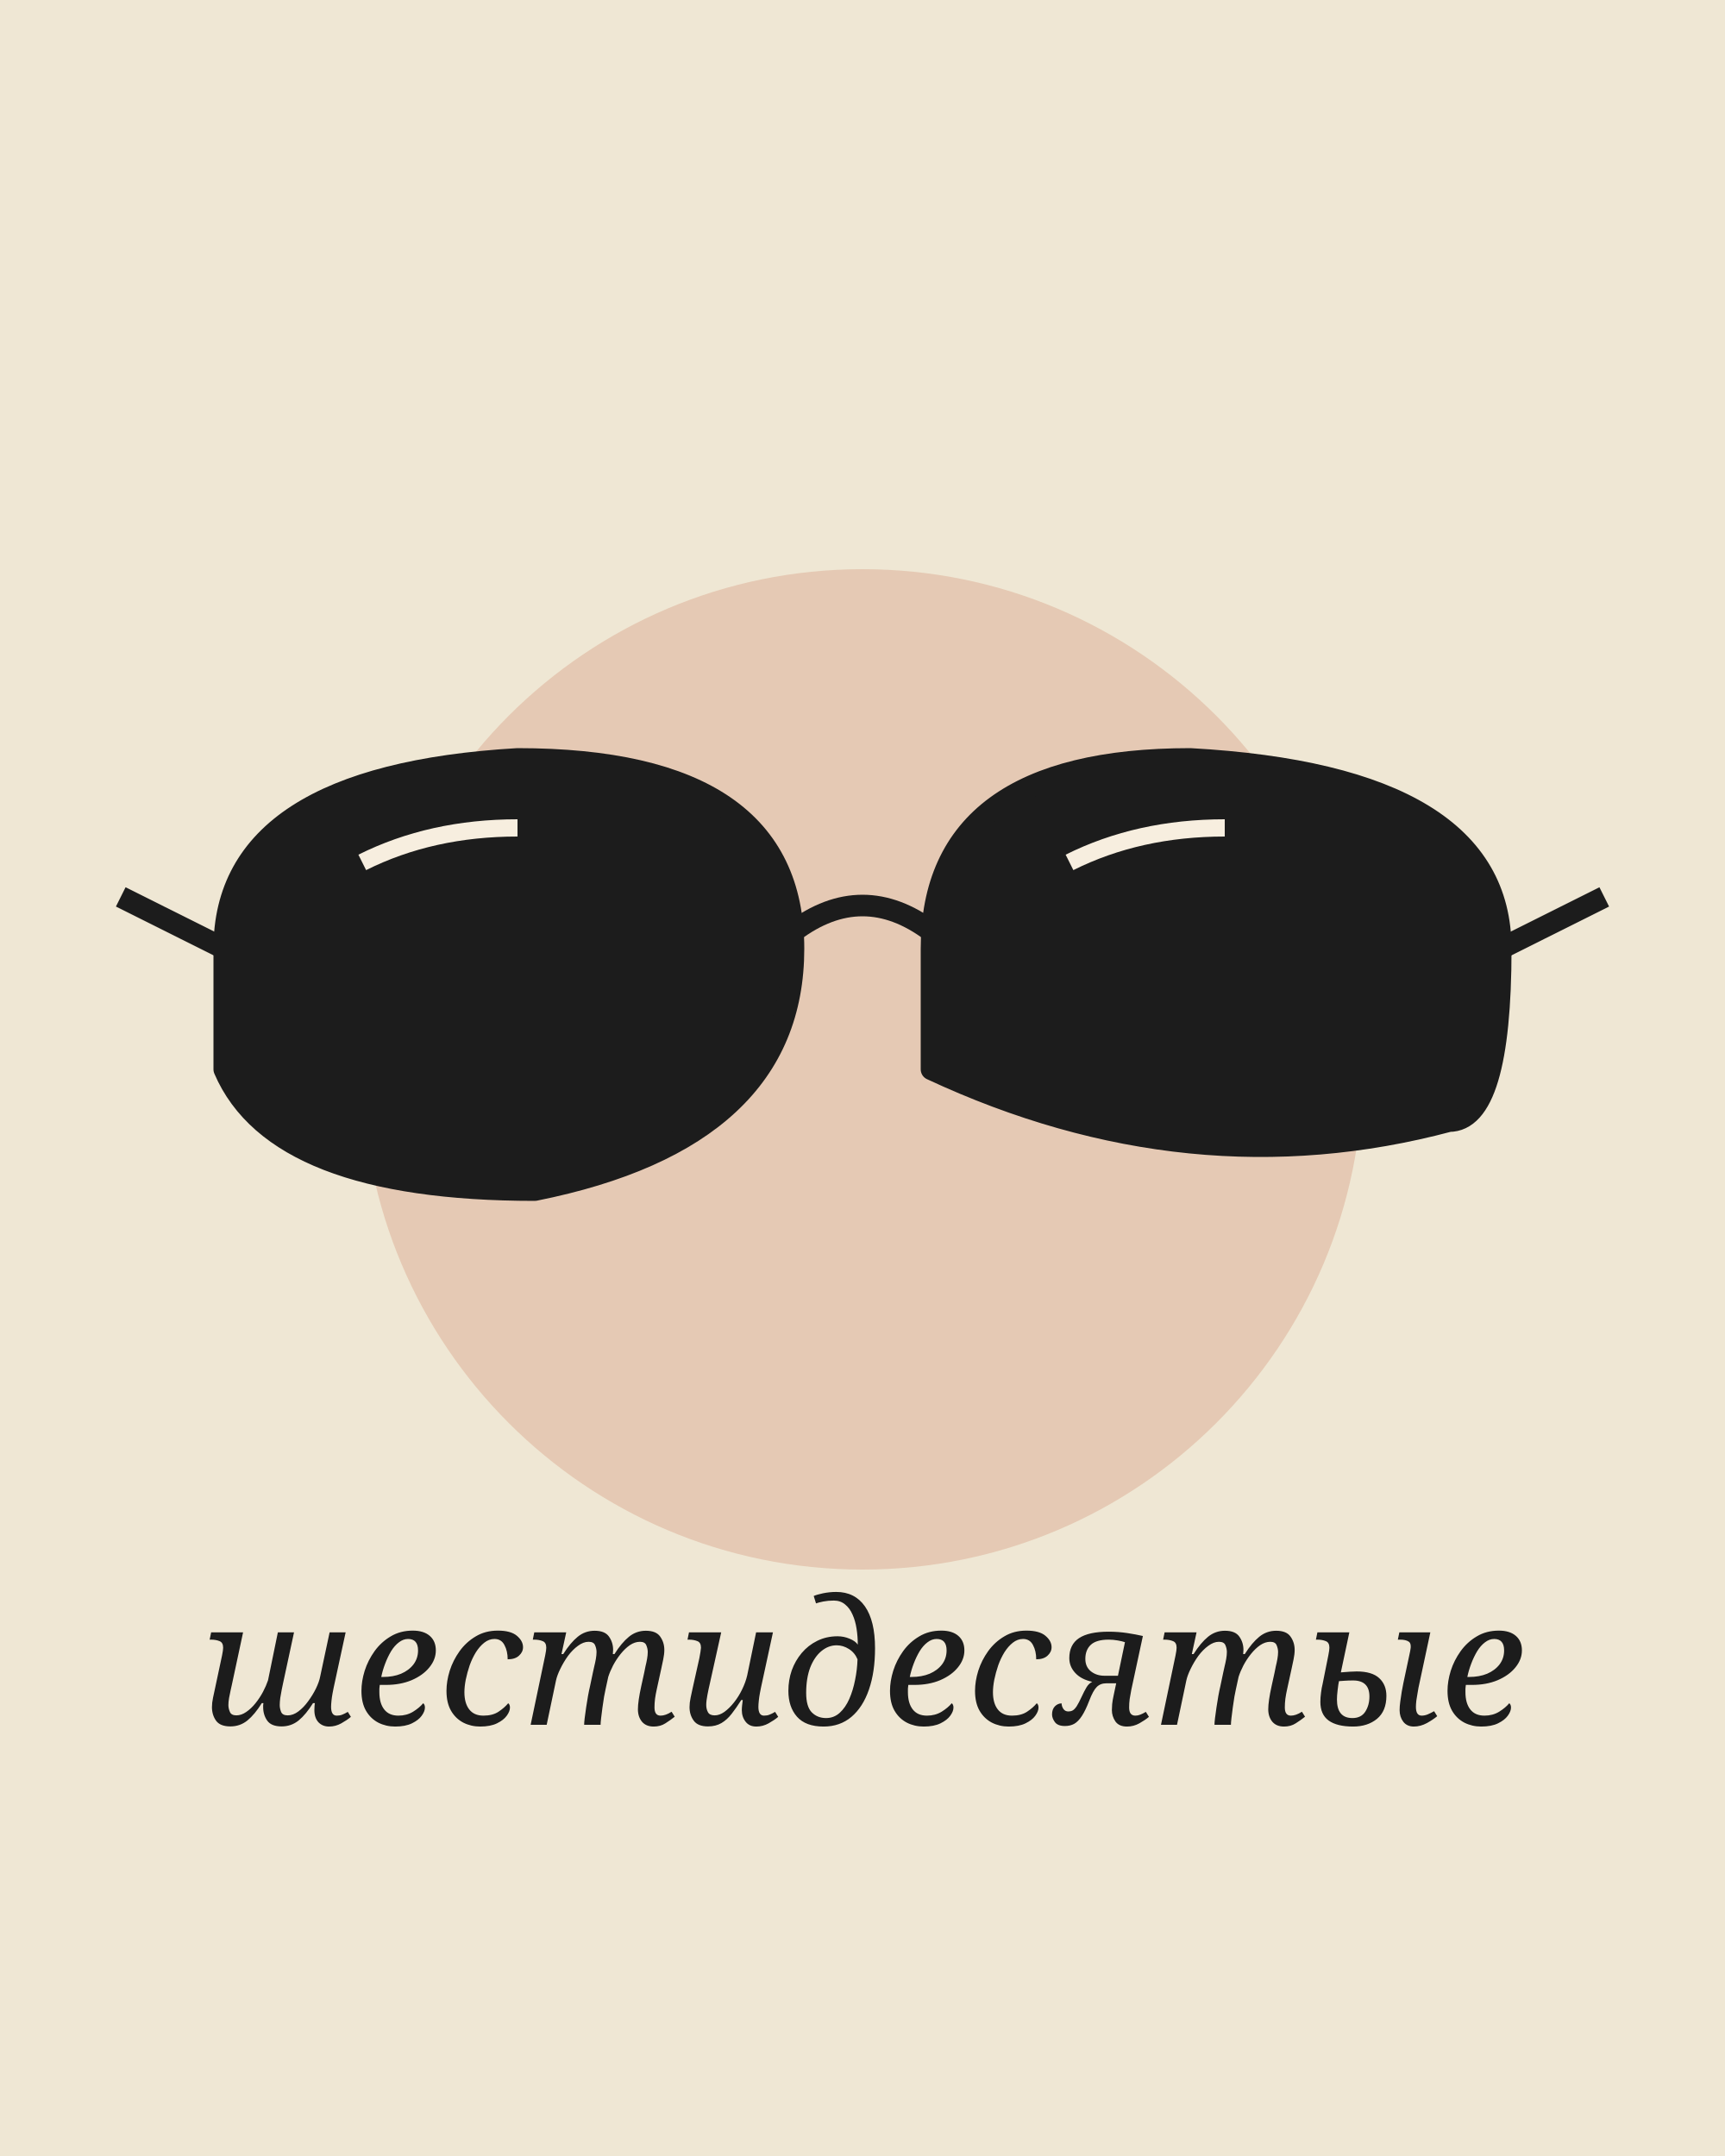
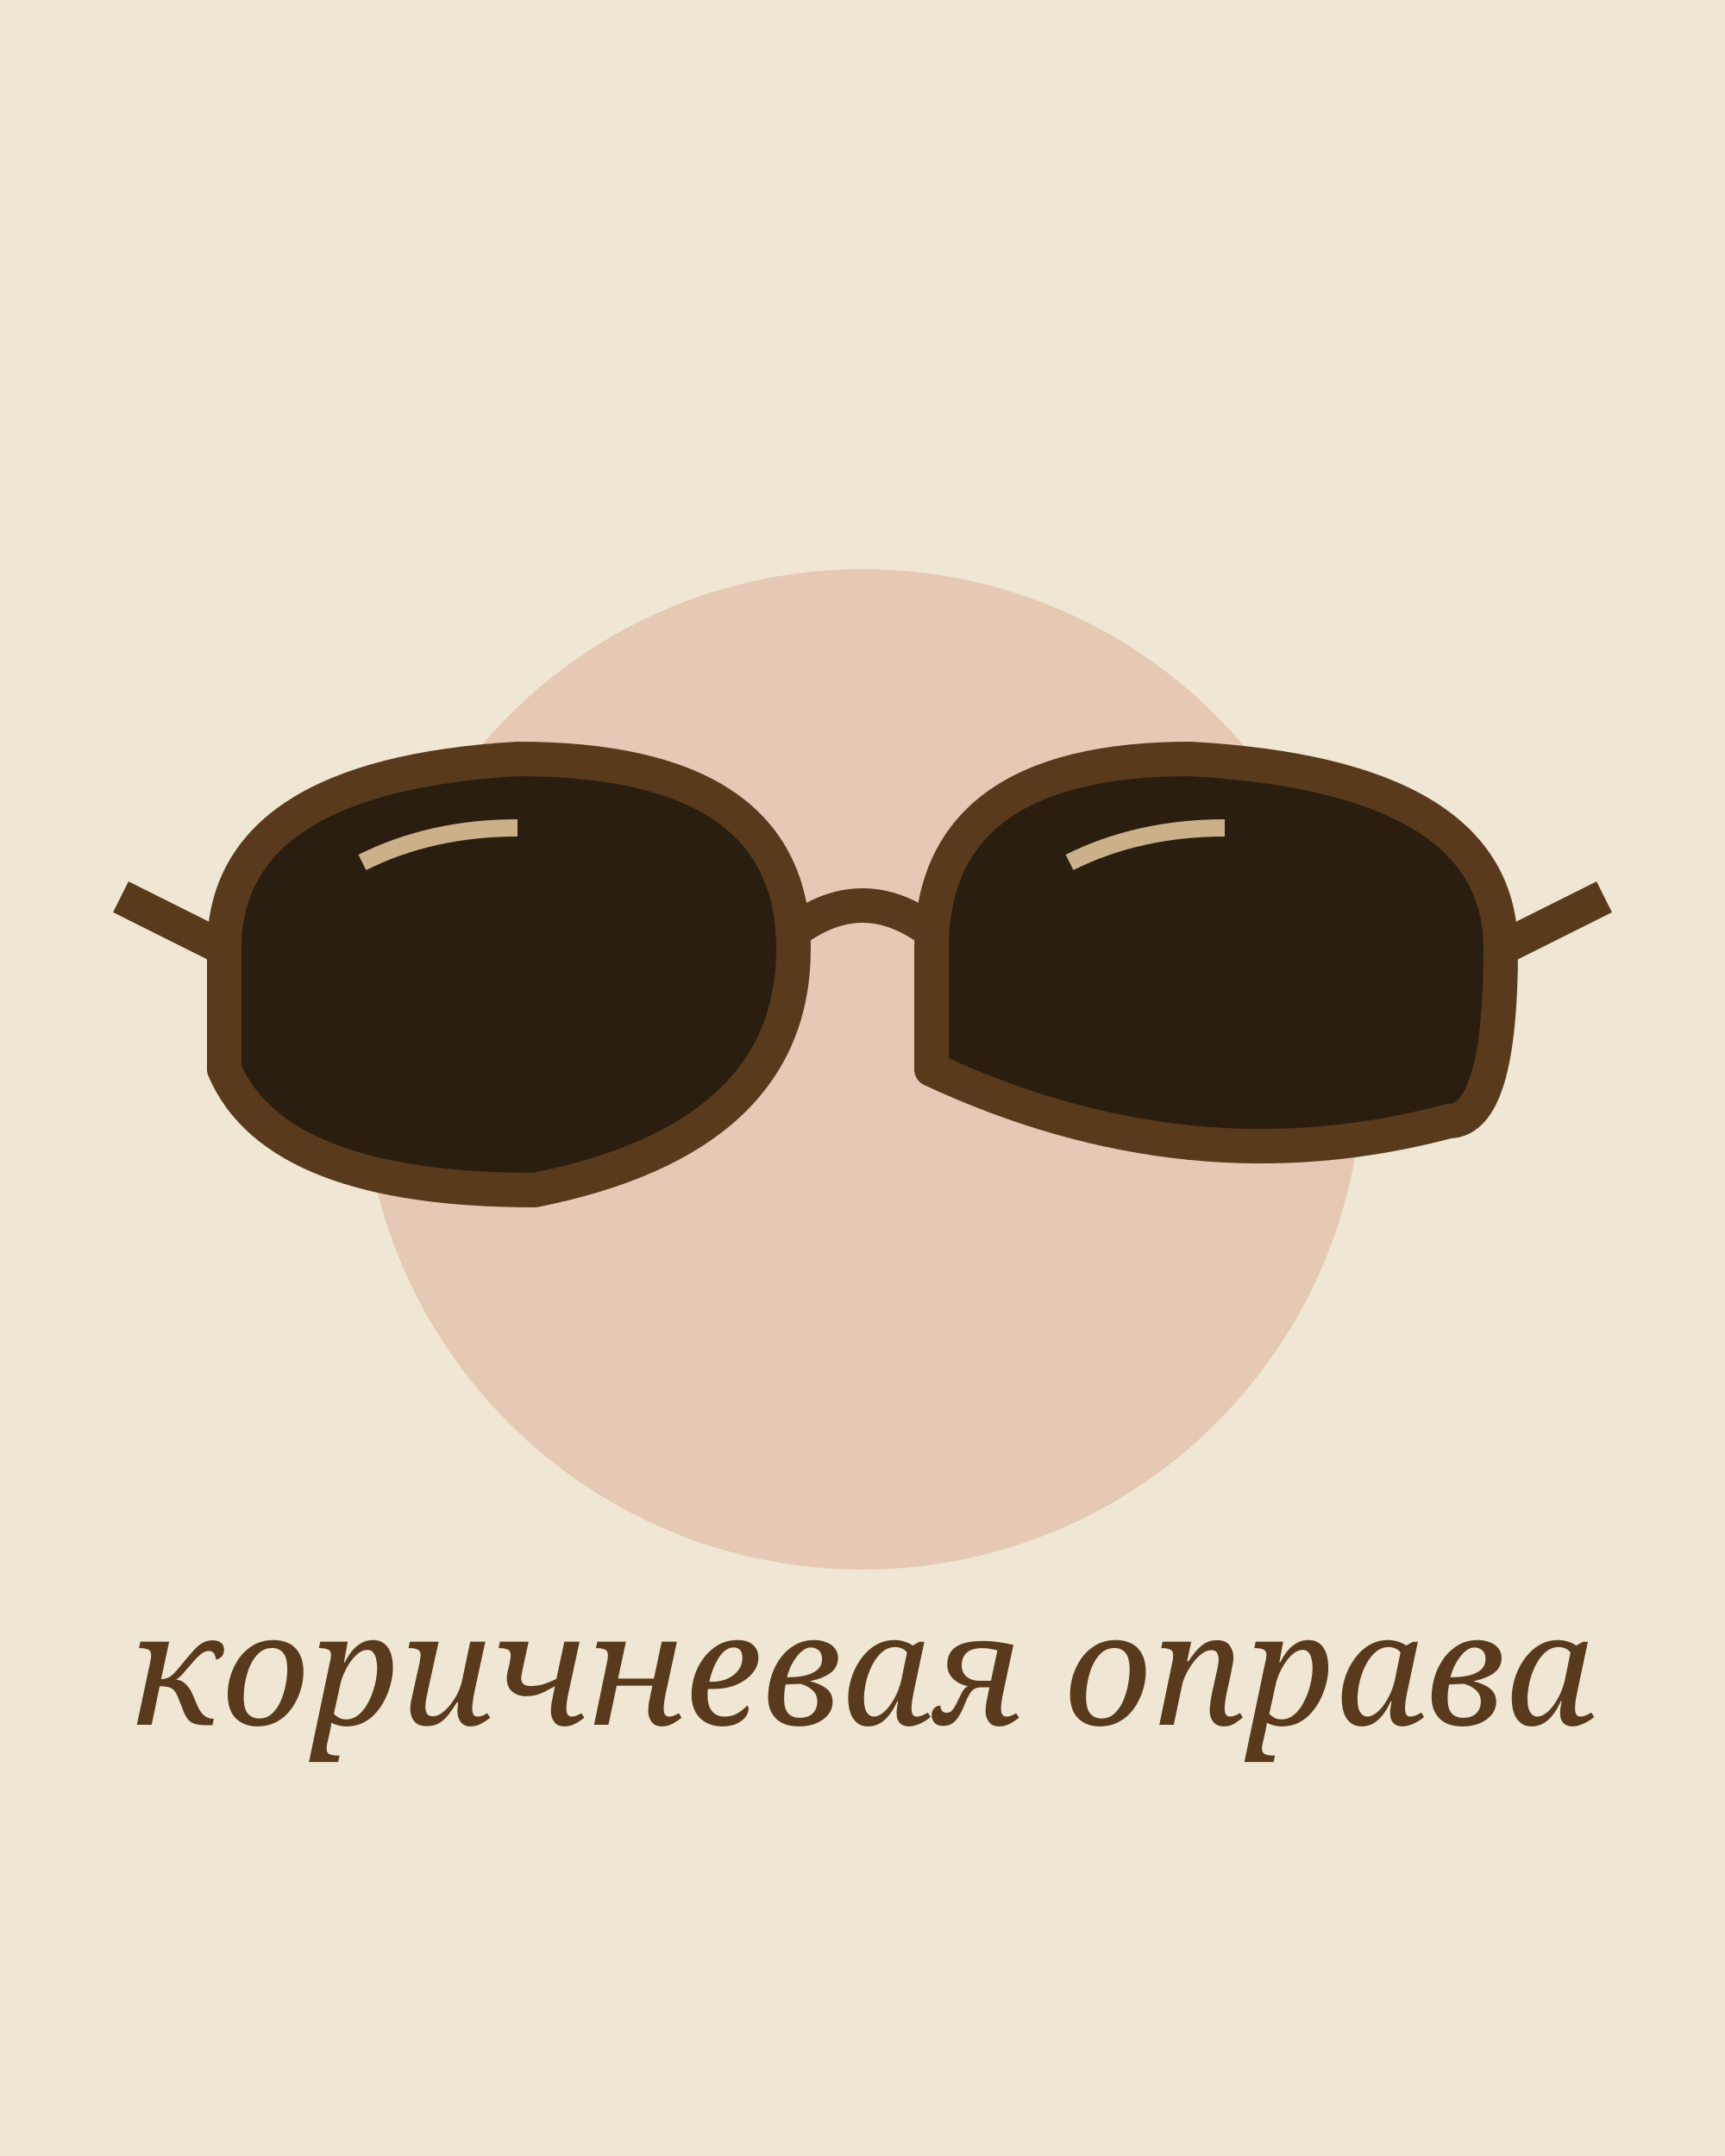
<svg xmlns="http://www.w3.org/2000/svg" viewBox="0 0 200 250" width="200" height="250">
  <rect width="200" height="250" fill="#efe7d4" />
  <circle cx="100" cy="124" r="58" fill="#b8431f" opacity="0.18" />
-   <g stroke="#1c1c1c" stroke-width="2.5" stroke-linejoin="round">
-     <path d="M 26 110 Q 26 90 60 88 Q 92 88 92 110 Q 92 132 62 138 Q 32 138 26 124 Z" fill="#1c1c1c" />
-     <path d="M 108 110 Q 108 88 138 88 Q 174 90 174 110 Q 174 130 168 130 Q 138 138 108 124 Z" fill="#1c1c1c" />
+   <g stroke="#5a3a1c" stroke-width="4" stroke-linejoin="round">
+     <path d="M 26 110 Q 26 90 60 88 Q 92 88 92 110 Q 92 132 62 138 Q 32 138 26 124 Z" fill="#2a1e10" />
+     <path d="M 108 110 Q 108 88 138 88 Q 174 90 174 110 Q 174 130 168 130 Q 138 138 108 124 Z" fill="#2a1e10" />
    <path d="M 92 108 Q 100 102 108 108" fill="none" />
-     <path d="M 42 100 Q 50 96 60 96" stroke="#f7eedf" stroke-width="2" fill="none" />
-     <path d="M 124 100 Q 132 96 142 96" stroke="#f7eedf" stroke-width="2" fill="none" />
+     <path d="M 42 100 Q 50 96 60 96" stroke="#cbb18a" stroke-width="2" fill="none" />
+     <path d="M 124 100 Q 132 96 142 96" stroke="#cbb18a" stroke-width="2" fill="none" />
    <path d="M 26 110 L 14 104" fill="none" />
    <path d="M 174 110 L 186 104" fill="none" />
  </g>
-   <text x="100" y="200" text-anchor="middle" font-family="Cormorant Garamond, Georgia, serif" font-style="italic" font-size="20" fill="#1c1c1c">шестидесятые</text>
+   <text x="100" y="200" text-anchor="middle" font-family="Cormorant Garamond, Georgia, serif" font-style="italic" font-size="18" fill="#5a3a1c">коричневая оправа</text>
</svg>
